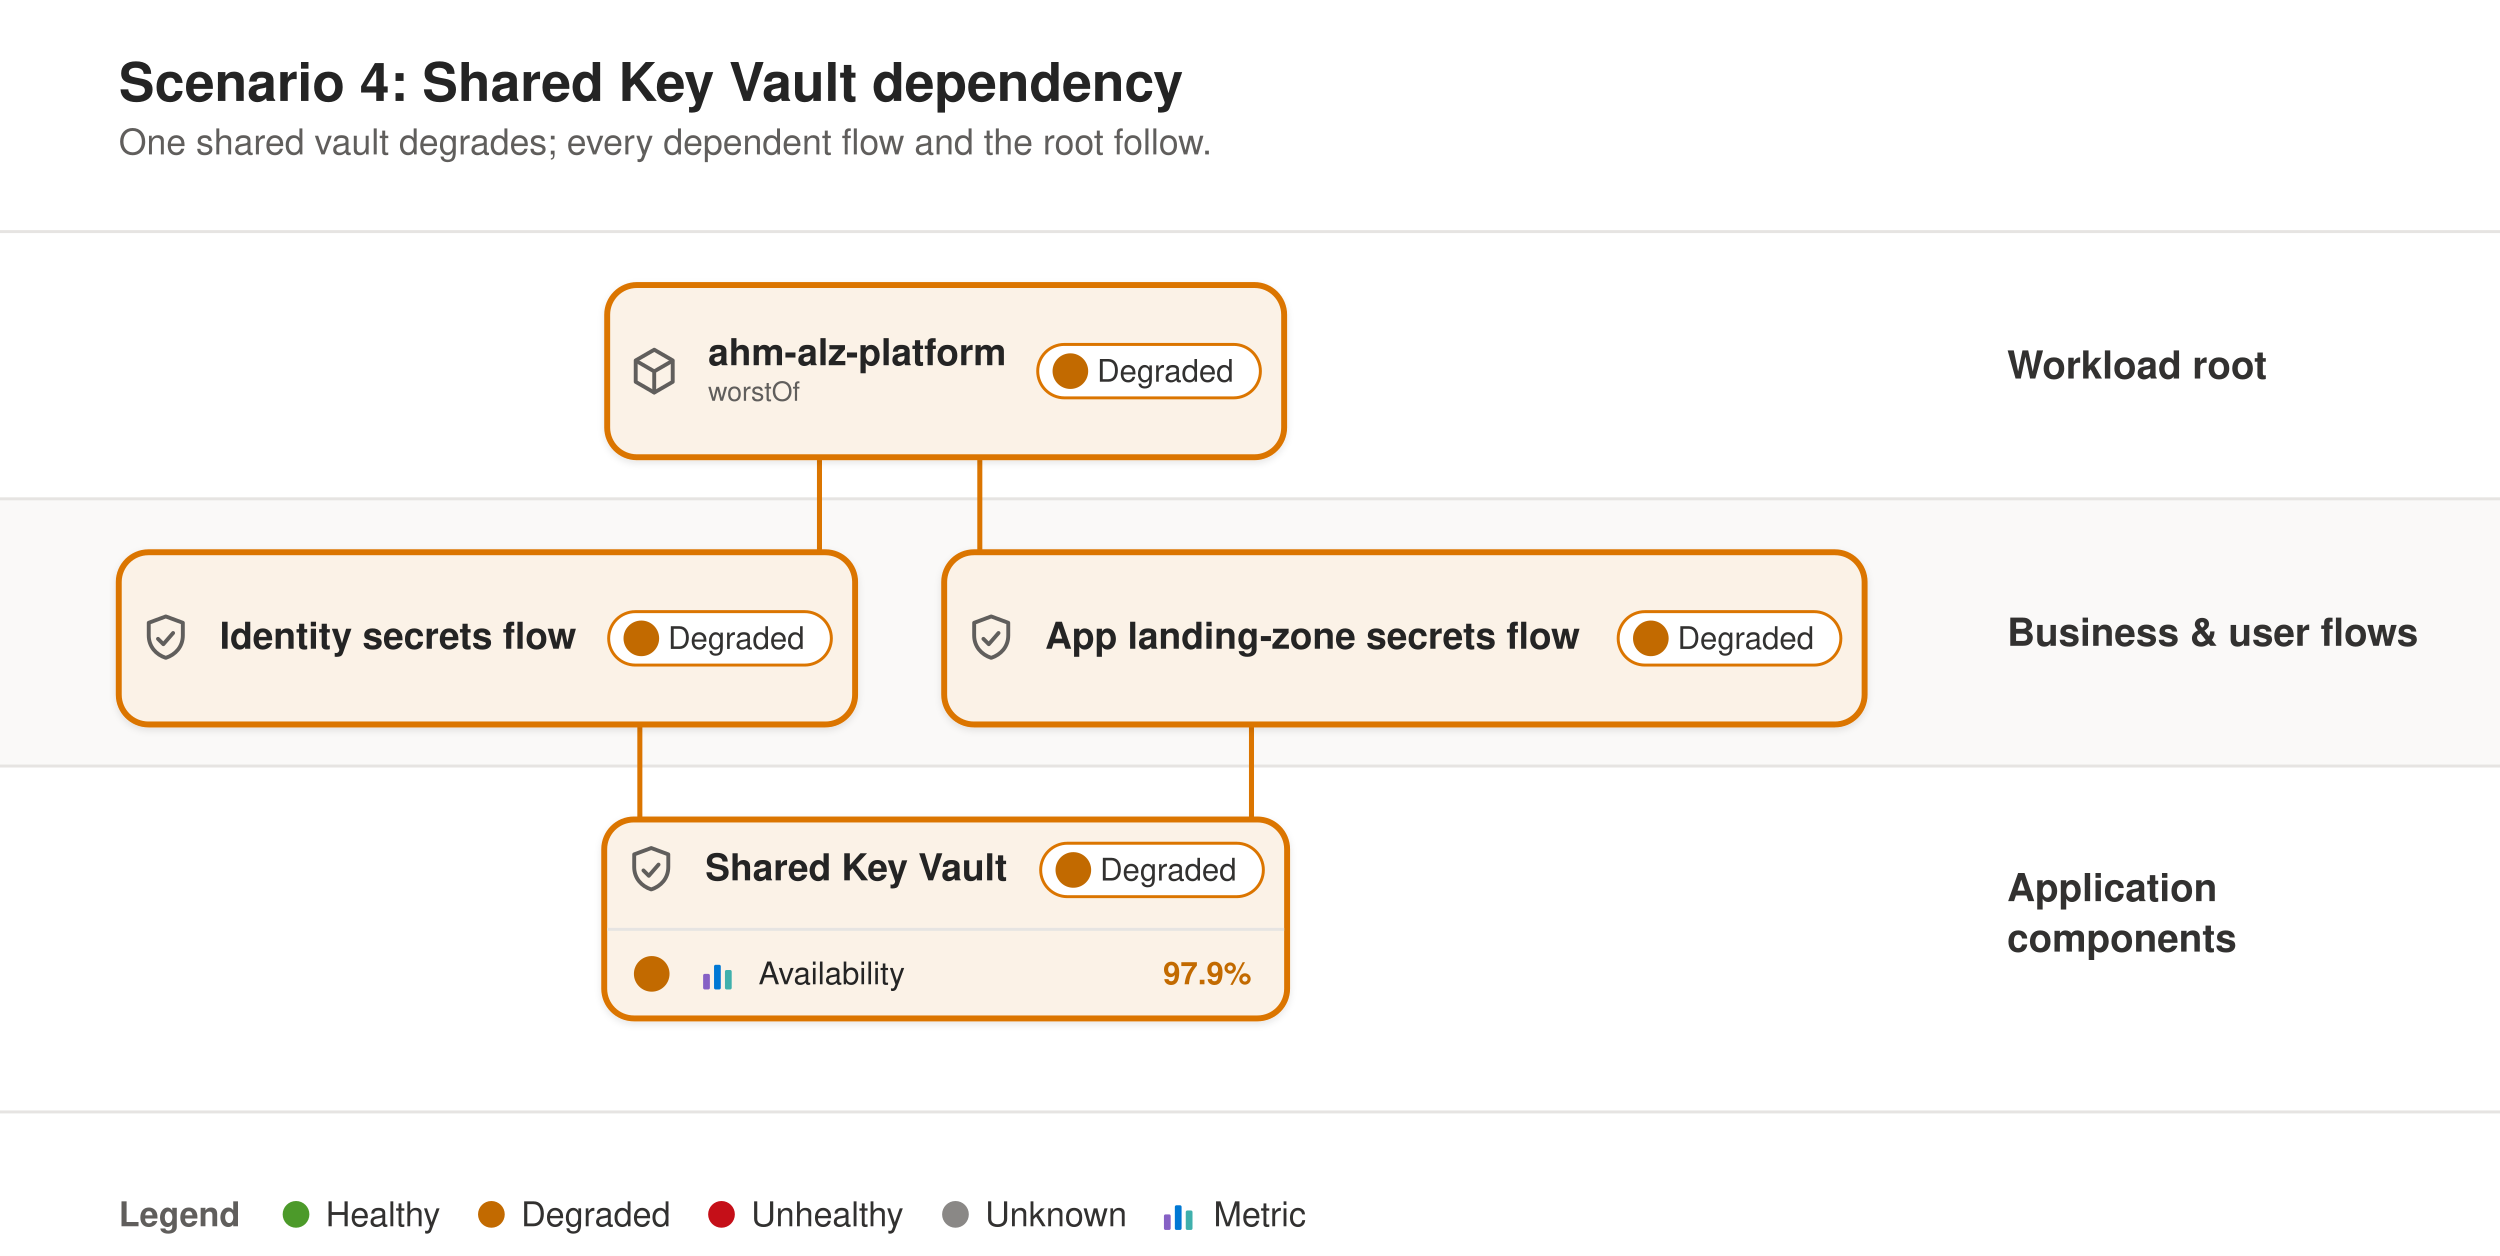
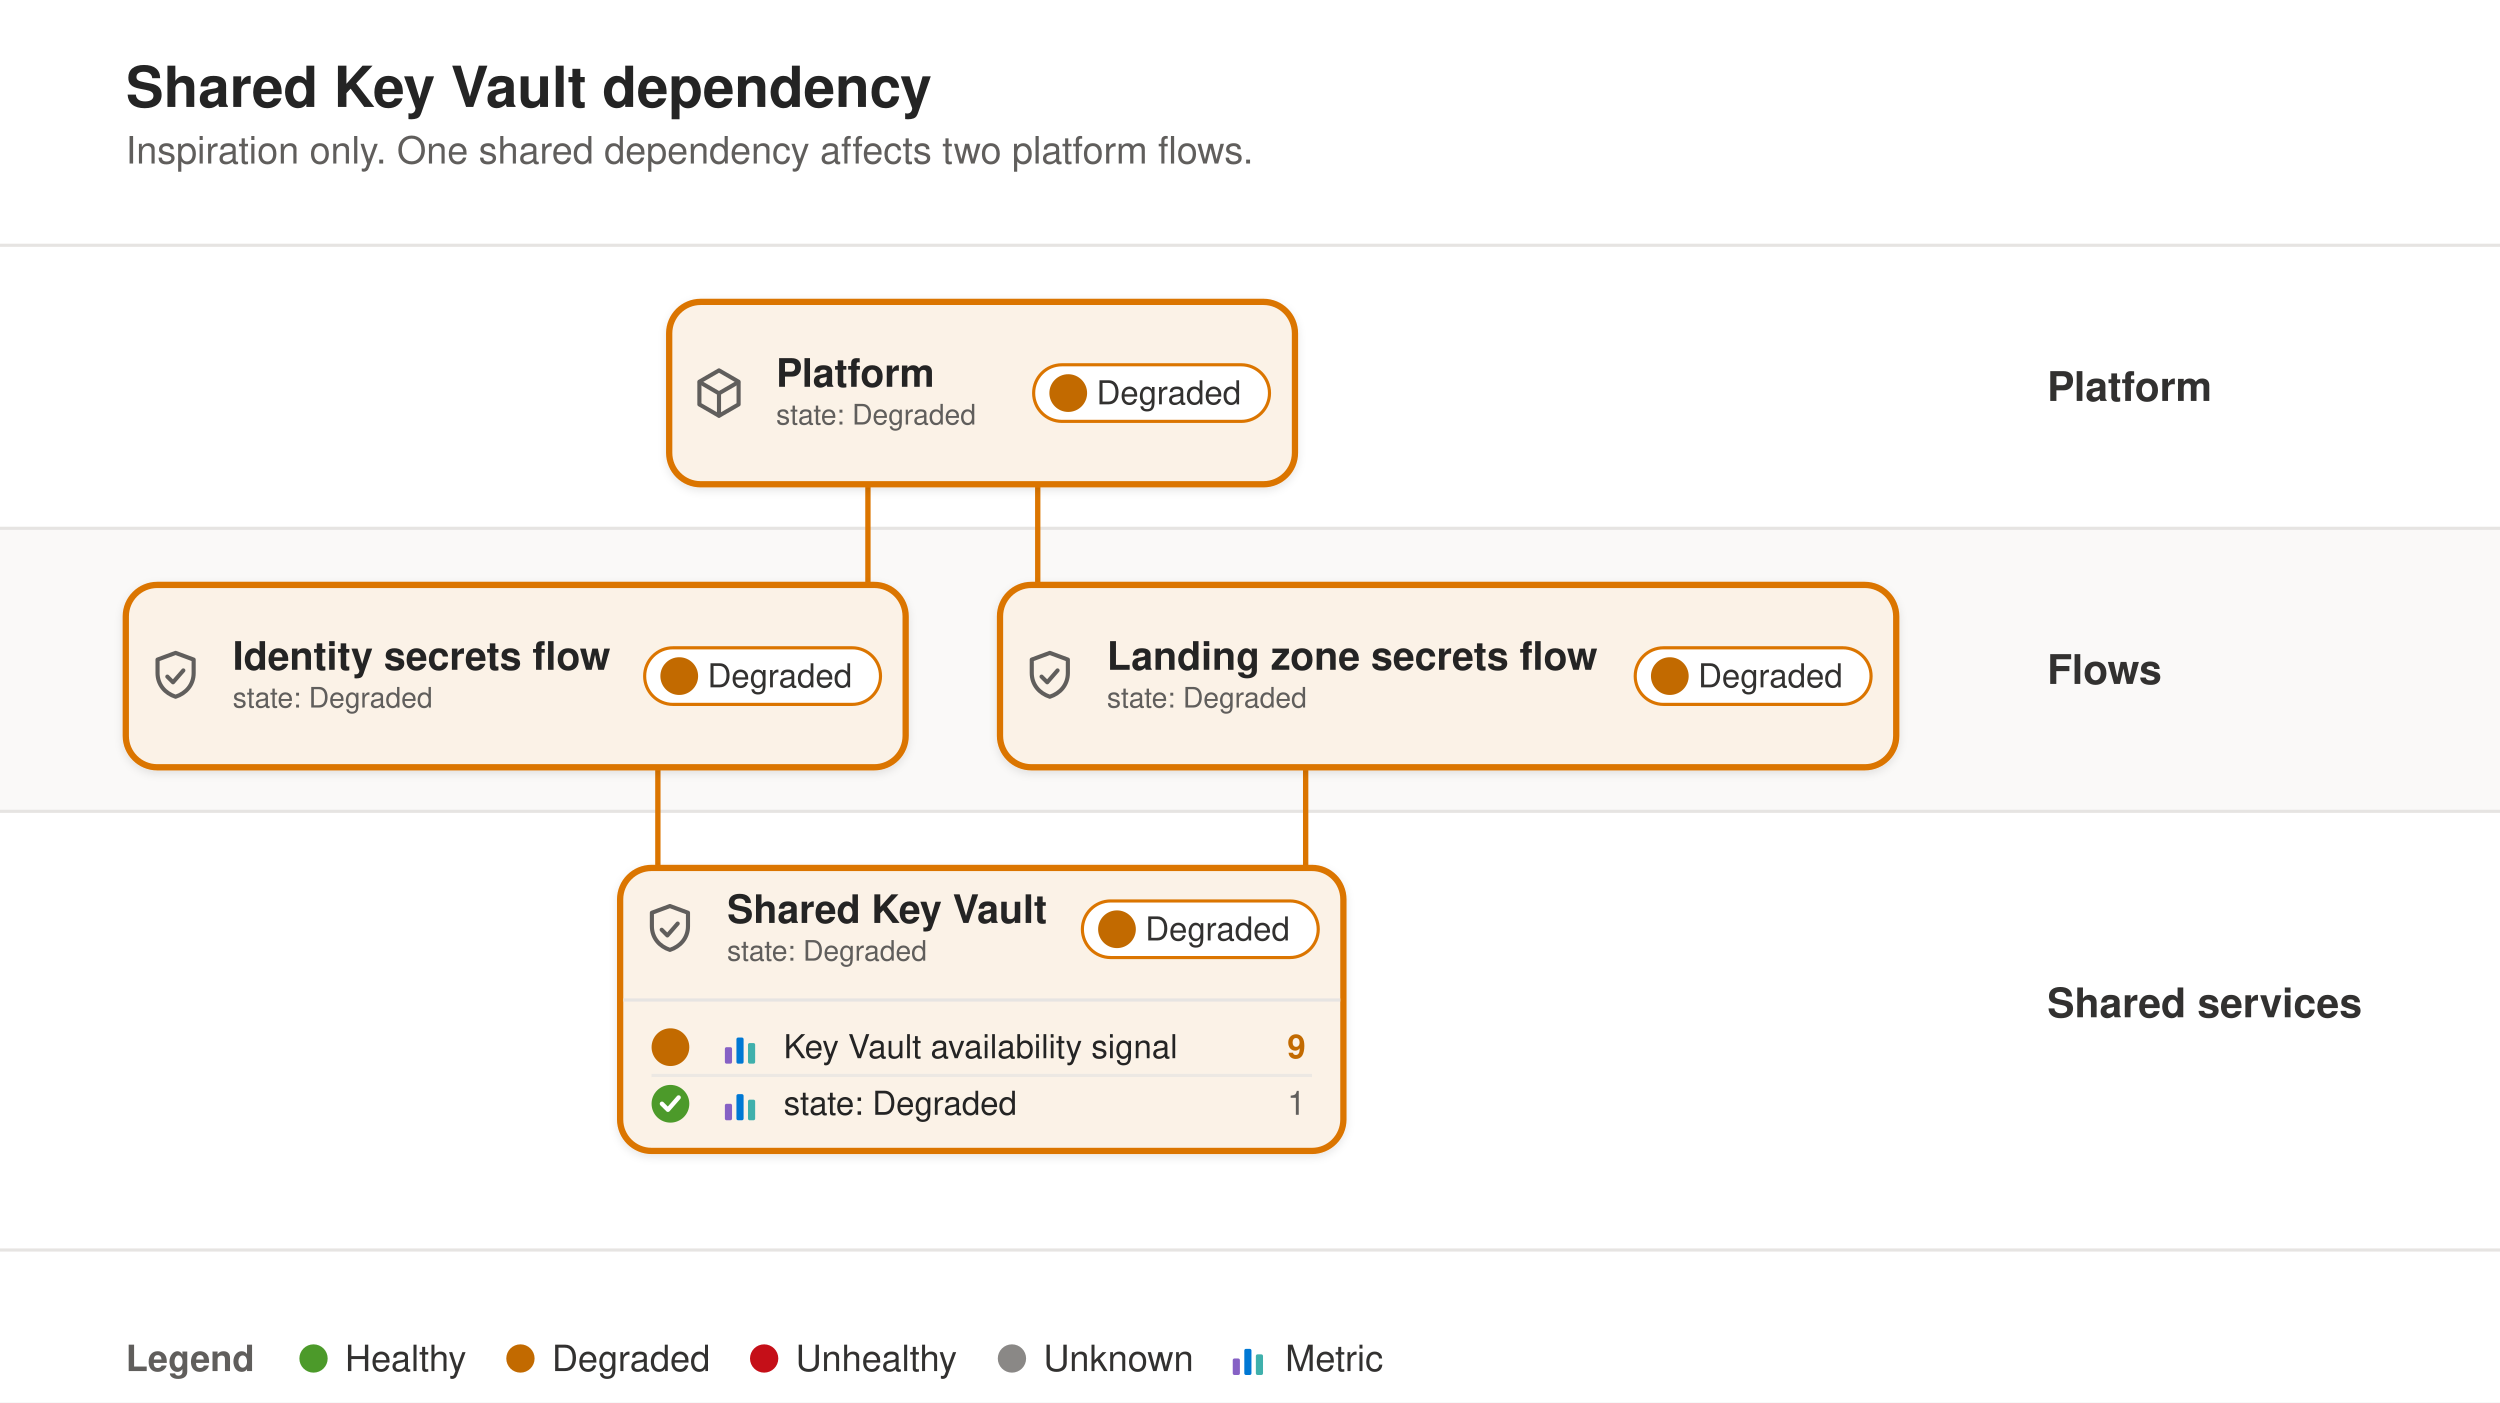
- <svg xmlns="http://www.w3.org/2000/svg" width="842" height="423" viewBox="0 0 842 423" font-family="Segoe UI, -apple-system, BlinkMacSystemFont, Helvetica, Arial, sans-serif">
+ <svg xmlns="http://www.w3.org/2000/svg" width="795" height="446" viewBox="0 0 795 446" font-family="Segoe UI, -apple-system, BlinkMacSystemFont, Helvetica, Arial, sans-serif">
  <defs>
    <filter id="cs" x="-20%" y="-20%" width="140%" height="140%">
      <feDropShadow dx="0" dy="1" stdDeviation="1.3" flood-color="#000" flood-opacity="0.1" />
    </filter>
  </defs>
-   <rect width="842" height="423" fill="#ffffff" />
-   <rect x="0" y="78.0" width="842" height="90.0" fill="#ffffff" />
-   <line x1="0" y1="78.0" x2="842" y2="78.0" stroke="#e6e4e2" />
-   <text x="676.0" y="127.5" font-size="13" font-weight="700" fill="#323130">Workload root</text>
-   <rect x="0" y="168.0" width="842" height="90.0" fill="#faf9f8" />
-   <line x1="0" y1="168.0" x2="842" y2="168.0" stroke="#e6e4e2" />
-   <text x="676.0" y="217.5" font-size="13" font-weight="700" fill="#323130">Business &amp; user flows</text>
-   <rect x="0" y="258.0" width="842" height="99.0" fill="#ffffff" />
-   <line x1="0" y1="258.0" x2="842" y2="258.0" stroke="#e6e4e2" />
-   <text x="676.0" y="303.5" font-size="13" font-weight="700" fill="#323130">Application</text>
-   <text x="676.0" y="320.5" font-size="13" font-weight="700" fill="#323130">components</text>
-   <line x1="0" y1="374.5" x2="842" y2="374.5" stroke="#e6e4e2" />
-   <text x="40" y="34" font-size="18" font-weight="700" fill="#242424">Scenario 4: Shared Key Vault dependency</text>
-   <text x="40" y="52" font-size="12" fill="#605e5c">One shared vault degrades; every dependent flow and the root follow.</text>
-   <text x="40.0" y="413.0" font-size="11.5" font-weight="600" fill="#605e5c">Legend</text>
-   <circle cx="99.7" cy="409.0" r="4.5" fill="#4c9a2a" />
-   <text x="109.7" y="413.0" font-size="11.5" fill="#323130">Healthy</text>
-   <circle cx="165.5" cy="409.0" r="4.5" fill="#c26a00" />
-   <text x="175.5" y="413.0" font-size="11.5" fill="#323130">Degraded</text>
-   <circle cx="243.0" cy="409.0" r="4.5" fill="#c50f18" />
-   <text x="253.0" y="413.0" font-size="11.5" fill="#323130">Unhealthy</text>
-   <circle cx="321.8" cy="409.0" r="4.5" fill="#8a8886" />
-   <text x="331.8" y="413.0" font-size="11.5" fill="#323130">Unknown</text>
-   <g transform="translate(390.7,402.0) scale(0.875)">
+   <rect width="795" height="446" fill="#ffffff" />
+   <rect x="0" y="78.0" width="795" height="90.0" fill="#ffffff" />
+   <line x1="0" y1="78.0" x2="795" y2="78.0" stroke="#e6e4e2" />
+   <text x="651.0" y="127.5" font-size="13" font-weight="700" fill="#323130">Platform</text>
+   <rect x="0" y="168.0" width="795" height="90.0" fill="#faf9f8" />
+   <line x1="0" y1="168.0" x2="795" y2="168.0" stroke="#e6e4e2" />
+   <text x="651.0" y="217.5" font-size="13" font-weight="700" fill="#323130">Flows</text>
+   <rect x="0" y="258.0" width="795" height="122.0" fill="#ffffff" />
+   <line x1="0" y1="258.0" x2="795" y2="258.0" stroke="#e6e4e2" />
+   <text x="651.0" y="323.5" font-size="13" font-weight="700" fill="#323130">Shared services</text>
+   <line x1="0" y1="397.5" x2="795" y2="397.5" stroke="#e6e4e2" />
+   <text x="40" y="34" font-size="18" font-weight="700" fill="#242424">Shared Key Vault dependency</text>
+   <text x="40" y="52" font-size="12" fill="#605e5c">Inspiration only. One shared dependency affects two platform flows.</text>
+   <text x="40.0" y="436.0" font-size="11.5" font-weight="600" fill="#605e5c">Legend</text>
+   <circle cx="99.7" cy="432.0" r="4.5" fill="#4c9a2a" />
+   <text x="109.7" y="436.0" font-size="11.5" fill="#323130">Healthy</text>
+   <circle cx="165.5" cy="432.0" r="4.5" fill="#c26a00" />
+   <text x="175.5" y="436.0" font-size="11.5" fill="#323130">Degraded</text>
+   <circle cx="243.0" cy="432.0" r="4.5" fill="#c50f18" />
+   <text x="253.0" y="436.0" font-size="11.5" fill="#323130">Unhealthy</text>
+   <circle cx="321.8" cy="432.0" r="4.5" fill="#8a8886" />
+   <text x="331.8" y="436.0" font-size="11.5" fill="#323130">Unknown</text>
+   <g transform="translate(390.7,425.0) scale(0.875)">
    <rect x="1.5" y="8" width="2.6" height="6" rx="0.6" fill="#8661c5" />
    <rect x="5.7" y="4.5" width="2.6" height="9.5" rx="0.6" fill="#0078D4" />
    <rect x="9.9" y="6.5" width="2.6" height="7.5" rx="0.6" fill="#3fb0ac" />
  </g>
-   <text x="408.7" y="413.0" font-size="11.5" fill="#323130">Metric</text>
+   <text x="408.7" y="436.0" font-size="11.5" fill="#323130">Metric</text>
  <g transform="translate(40.0,0)">
    <g fill="none" stroke-linecap="butt" stroke-linejoin="round">
-       <path d="M175.5 276.0 L175.5 244.0" stroke="#db7500" stroke-width="1.7" />
-       <path d="M381.5 276.0 L381.5 244.0" stroke="#db7500" stroke-width="1.7" />
+       <path d="M169.2 276.0 L169.2 244.0" stroke="#db7500" stroke-width="1.7" />
+       <path d="M375.2 276.0 L375.2 244.0" stroke="#db7500" stroke-width="1.7" />
      <path d="M236.0 186.0 L236.0 154.0" stroke="#db7500" stroke-width="1.7" />
      <path d="M290.0 186.0 L290.0 154.0" stroke="#db7500" stroke-width="1.7" />
    </g>
    <g filter="url(#cs)">
-       <rect x="163.5" y="276.0" width="230" height="67" rx="10" fill="#fbf2e7" stroke="#db7500" stroke-width="2" />
+       <rect x="157.2" y="276.0" width="230" height="90" rx="10" fill="#fbf2e7" stroke="#db7500" stroke-width="2" />
    </g>
-     <g transform="translate(169.5,283.16) scale(0.82)">
+     <g transform="translate(163.2,285.66) scale(0.82)">
      <path d="M12 3l7 2.6v5.2c0 4.6-3 7.9-7 9.2-4-1.3-7-4.6-7-9.2V5.6z" fill="none" stroke="#605e5c" stroke-width="1.6" stroke-linecap="round" stroke-linejoin="round" />
      <path d="M8.8 12.2l2.2 2.2 4-4.6" fill="none" stroke="#605e5c" stroke-width="1.6" stroke-linecap="round" stroke-linejoin="round" />
    </g>
-     <text x="197.5" y="296.5" font-size="12.5" font-weight="600" fill="#242424">Shared Key Vault</text>
-     <rect x="310.5" y="284.00" width="75.0" height="18" rx="9" fill="#ffffff" stroke="#db7500" stroke-width="1" />
-     <circle cx="321.5" cy="293.0" r="6" fill="#c26a00" />
-     <text x="330.5" y="296.57" font-size="10.5" fill="#323130">Degraded</text>
-     <line x1="164.5" y1="313.0" x2="392.5" y2="313.0" stroke="#e6e4e2" />
-     <circle cx="179.5" cy="328.0" r="6" fill="#c26a00" />
-     <g transform="translate(195.5,321.0) scale(0.875)">
+     <text x="191.2" y="293.5" font-size="12.5" font-weight="600" fill="#242424">Shared Key Vault</text>
+     <text x="191.2" y="305.5" font-size="9" fill="#605e5c">state: Degraded</text>
+     <rect x="304.2" y="286.50" width="75.0" height="18" rx="9" fill="#ffffff" stroke="#db7500" stroke-width="1" />
+     <circle cx="315.2" cy="295.5" r="6" fill="#c26a00" />
+     <text x="324.2" y="299.07" font-size="10.5" fill="#323130">Degraded</text>
+     <line x1="158.2" y1="318.0" x2="386.2" y2="318.0" stroke="#e6e4e2" />
+     <circle cx="173.2" cy="333.0" r="6" fill="#c26a00" />
+     <g transform="translate(189.2,326.0) scale(0.875)">
      <rect x="1.5" y="8" width="2.6" height="6" rx="0.6" fill="#8661c5" />
      <rect x="5.7" y="4.5" width="2.6" height="9.5" rx="0.6" fill="#0078D4" />
      <rect x="9.9" y="6.5" width="2.6" height="7.5" rx="0.6" fill="#3fb0ac" />
    </g>
-     <text x="215.5" y="331.5" font-size="10.5" fill="#242424">Availability</text>
-     <text x="381.5" y="331.5" font-size="10.5" font-weight="600" fill="#c26a00" text-anchor="end">97.9%</text>
+     <text x="209.2" y="336.5" font-size="10.5" fill="#242424">Key Vault availability signal</text>
+     <text x="375.2" y="336.5" font-size="10.5" font-weight="600" fill="#c26a00" text-anchor="end">9</text>
+     <line x1="167.2" y1="342.0" x2="377.2" y2="342.0" stroke="#e6e4e2" stroke-opacity="0.7" />
+     <circle cx="173.2" cy="351.0" r="6" fill="#4c9a2a" />
+     <path d="M170.5 351.0 l1.9 1.9 l3.4 -3.9" fill="none" stroke="#ffffff" stroke-width="1.4" stroke-linecap="round" stroke-linejoin="round" />
+     <g transform="translate(189.2,344.0) scale(0.875)">
+       <rect x="1.5" y="8" width="2.6" height="6" rx="0.6" fill="#8661c5" />
+       <rect x="5.7" y="4.5" width="2.6" height="9.5" rx="0.6" fill="#0078D4" />
+       <rect x="9.9" y="6.5" width="2.6" height="7.5" rx="0.6" fill="#3fb0ac" />
+     </g>
+     <text x="209.2" y="354.5" font-size="10.5" fill="#242424">state: Degraded</text>
+     <text x="375.2" y="354.5" font-size="10.5" font-weight="400" fill="#605e5c" text-anchor="end">1</text>
    <g filter="url(#cs)">
      <rect x="0.0" y="186.0" width="248" height="58" rx="10" fill="#fbf2e7" stroke="#db7500" stroke-width="2" />
    </g>
    <g transform="translate(6.0,205.16) scale(0.82)">
      <path d="M12 3l7 2.6v5.2c0 4.6-3 7.9-7 9.2-4-1.3-7-4.6-7-9.2V5.6z" fill="none" stroke="#605e5c" stroke-width="1.6" stroke-linecap="round" stroke-linejoin="round" />
      <path d="M8.8 12.2l2.2 2.2 4-4.6" fill="none" stroke="#605e5c" stroke-width="1.6" stroke-linecap="round" stroke-linejoin="round" />
    </g>
-     <text x="34.0" y="218.5" font-size="12.5" font-weight="600" fill="#242424">Identity secrets flow</text>
+     <text x="34.0" y="213.0" font-size="12.5" font-weight="600" fill="#242424">Identity secrets flow</text>
+     <text x="34.0" y="225.0" font-size="9" fill="#605e5c">state: Degraded</text>
    <rect x="165.0" y="206.00" width="75.0" height="18" rx="9" fill="#ffffff" stroke="#db7500" stroke-width="1" />
    <circle cx="176.0" cy="215.0" r="6" fill="#c26a00" />
    <text x="185.0" y="218.57" font-size="10.5" fill="#323130">Degraded</text>
    <g filter="url(#cs)">
-       <rect x="278.0" y="186.0" width="310" height="58" rx="10" fill="#fbf2e7" stroke="#db7500" stroke-width="2" />
+       <rect x="278.0" y="186.0" width="285" height="58" rx="10" fill="#fbf2e7" stroke="#db7500" stroke-width="2" />
    </g>
    <g transform="translate(284.0,205.16) scale(0.82)">
      <path d="M12 3l7 2.6v5.2c0 4.6-3 7.9-7 9.2-4-1.3-7-4.6-7-9.2V5.6z" fill="none" stroke="#605e5c" stroke-width="1.6" stroke-linecap="round" stroke-linejoin="round" />
      <path d="M8.8 12.2l2.2 2.2 4-4.6" fill="none" stroke="#605e5c" stroke-width="1.6" stroke-linecap="round" stroke-linejoin="round" />
    </g>
-     <text x="312.0" y="218.5" font-size="12.5" font-weight="600" fill="#242424">App landing-zone secrets flow</text>
-     <rect x="505.0" y="206.00" width="75.0" height="18" rx="9" fill="#ffffff" stroke="#db7500" stroke-width="1" />
-     <circle cx="516.0" cy="215.0" r="6" fill="#c26a00" />
-     <text x="525.0" y="218.57" font-size="10.5" fill="#323130">Degraded</text>
+     <text x="312.0" y="213.0" font-size="12.5" font-weight="600" fill="#242424">Landing zone secrets flow</text>
+     <text x="312.0" y="225.0" font-size="9" fill="#605e5c">state: Degraded</text>
+     <rect x="480.0" y="206.00" width="75.0" height="18" rx="9" fill="#ffffff" stroke="#db7500" stroke-width="1" />
+     <circle cx="491.0" cy="215.0" r="6" fill="#c26a00" />
+     <text x="500.0" y="218.57" font-size="10.5" fill="#323130">Degraded</text>
    <g filter="url(#cs)">
-       <rect x="164.5" y="96.0" width="228" height="58" rx="10" fill="#fbf2e7" stroke="#db7500" stroke-width="2" />
+       <rect x="172.8" y="96.0" width="199" height="58" rx="10" fill="#fbf2e7" stroke="#db7500" stroke-width="2" />
    </g>
-     <g transform="translate(170.5,115.16) scale(0.82)">
+     <g transform="translate(178.8,115.16) scale(0.82)">
      <path d="M12 3.2l7.6 4.4v8.8L12 20.8l-7.6-4.4V7.6z" fill="none" stroke="#605e5c" stroke-width="1.6" stroke-linecap="round" stroke-linejoin="round" />
      <path d="M4.6 7.8l7.4 4.3 7.4-4.3M12 12.1v8.6" fill="none" stroke="#605e5c" stroke-width="1.6" stroke-linecap="round" stroke-linejoin="round" />
    </g>
-     <text x="198.5" y="123.0" font-size="12.5" font-weight="600" fill="#242424">ahm-alz-platform</text>
-     <text x="198.5" y="135.0" font-size="9" fill="#605e5c">worstOf</text>
-     <rect x="309.5" y="116.00" width="75.0" height="18" rx="9" fill="#ffffff" stroke="#db7500" stroke-width="1" />
-     <circle cx="320.5" cy="125.0" r="6" fill="#c26a00" />
-     <text x="329.5" y="128.57" font-size="10.5" fill="#323130">Degraded</text>
+     <text x="206.8" y="123.0" font-size="12.5" font-weight="600" fill="#242424">Platform</text>
+     <text x="206.8" y="135.0" font-size="9" fill="#605e5c">state: Degraded</text>
+     <rect x="288.7" y="116.00" width="75.0" height="18" rx="9" fill="#ffffff" stroke="#db7500" stroke-width="1" />
+     <circle cx="299.7" cy="125.0" r="6" fill="#c26a00" />
+     <text x="308.7" y="128.57" font-size="10.5" fill="#323130">Degraded</text>
  </g>
</svg>
